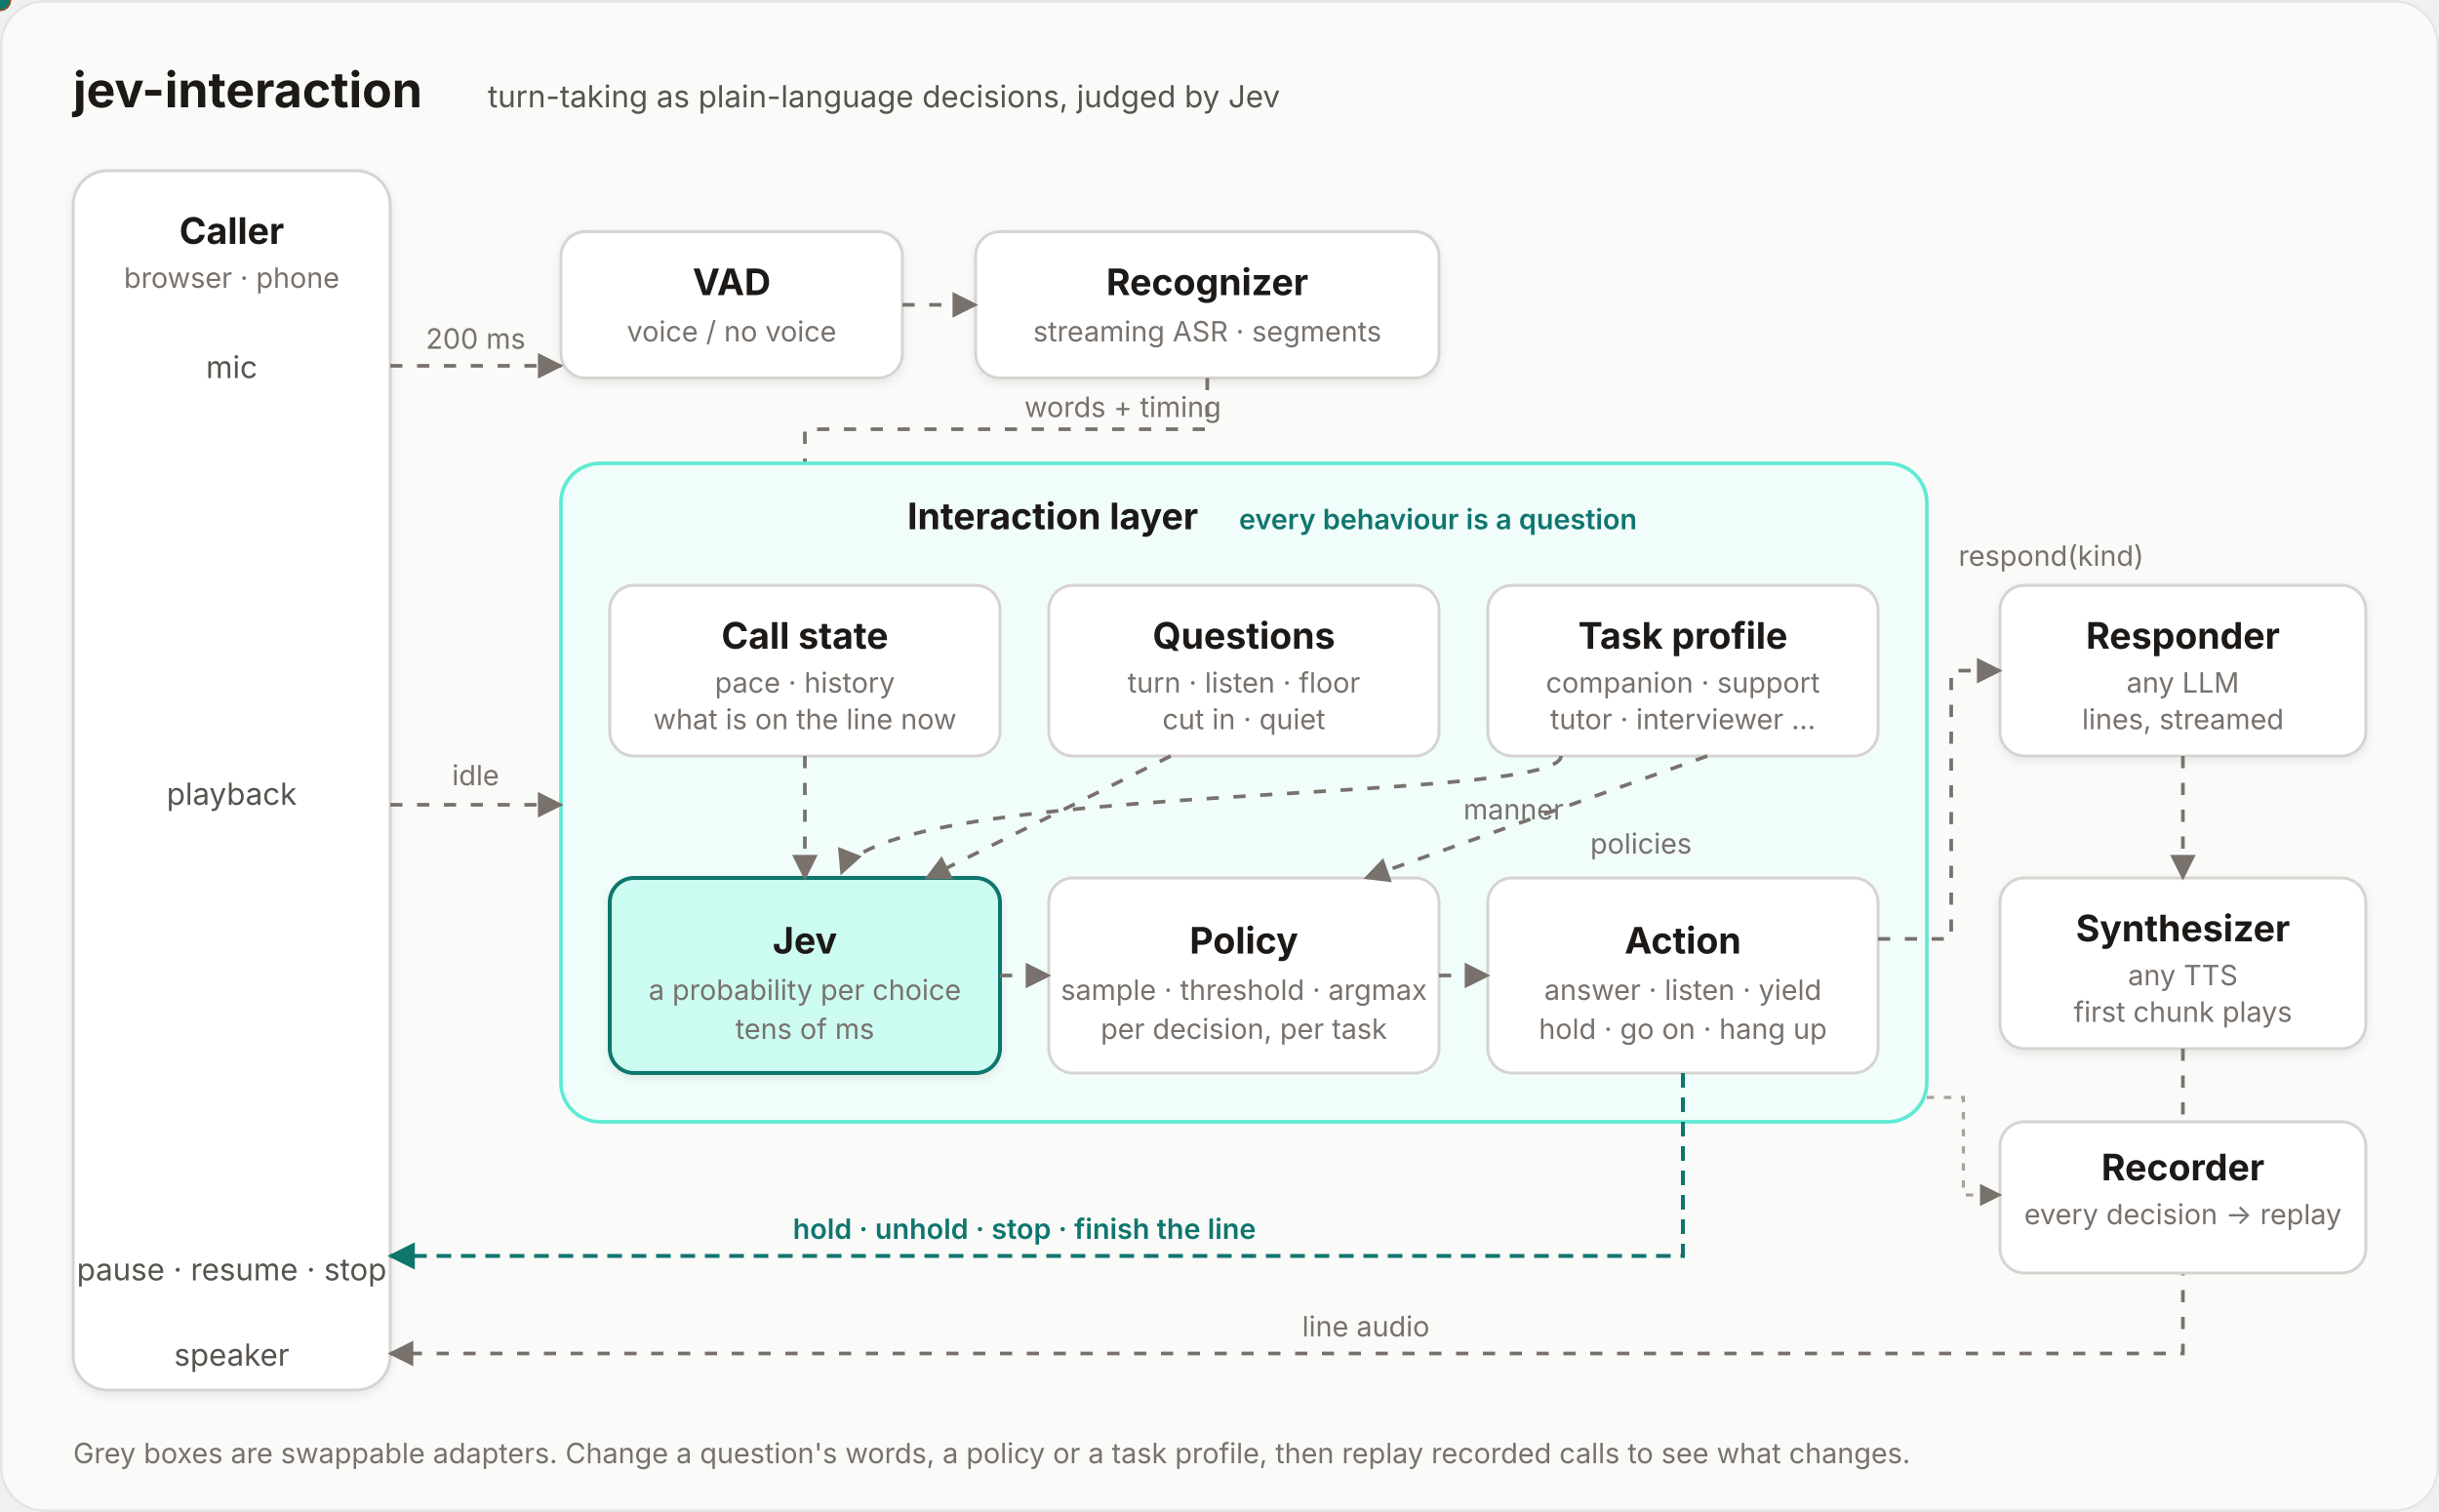
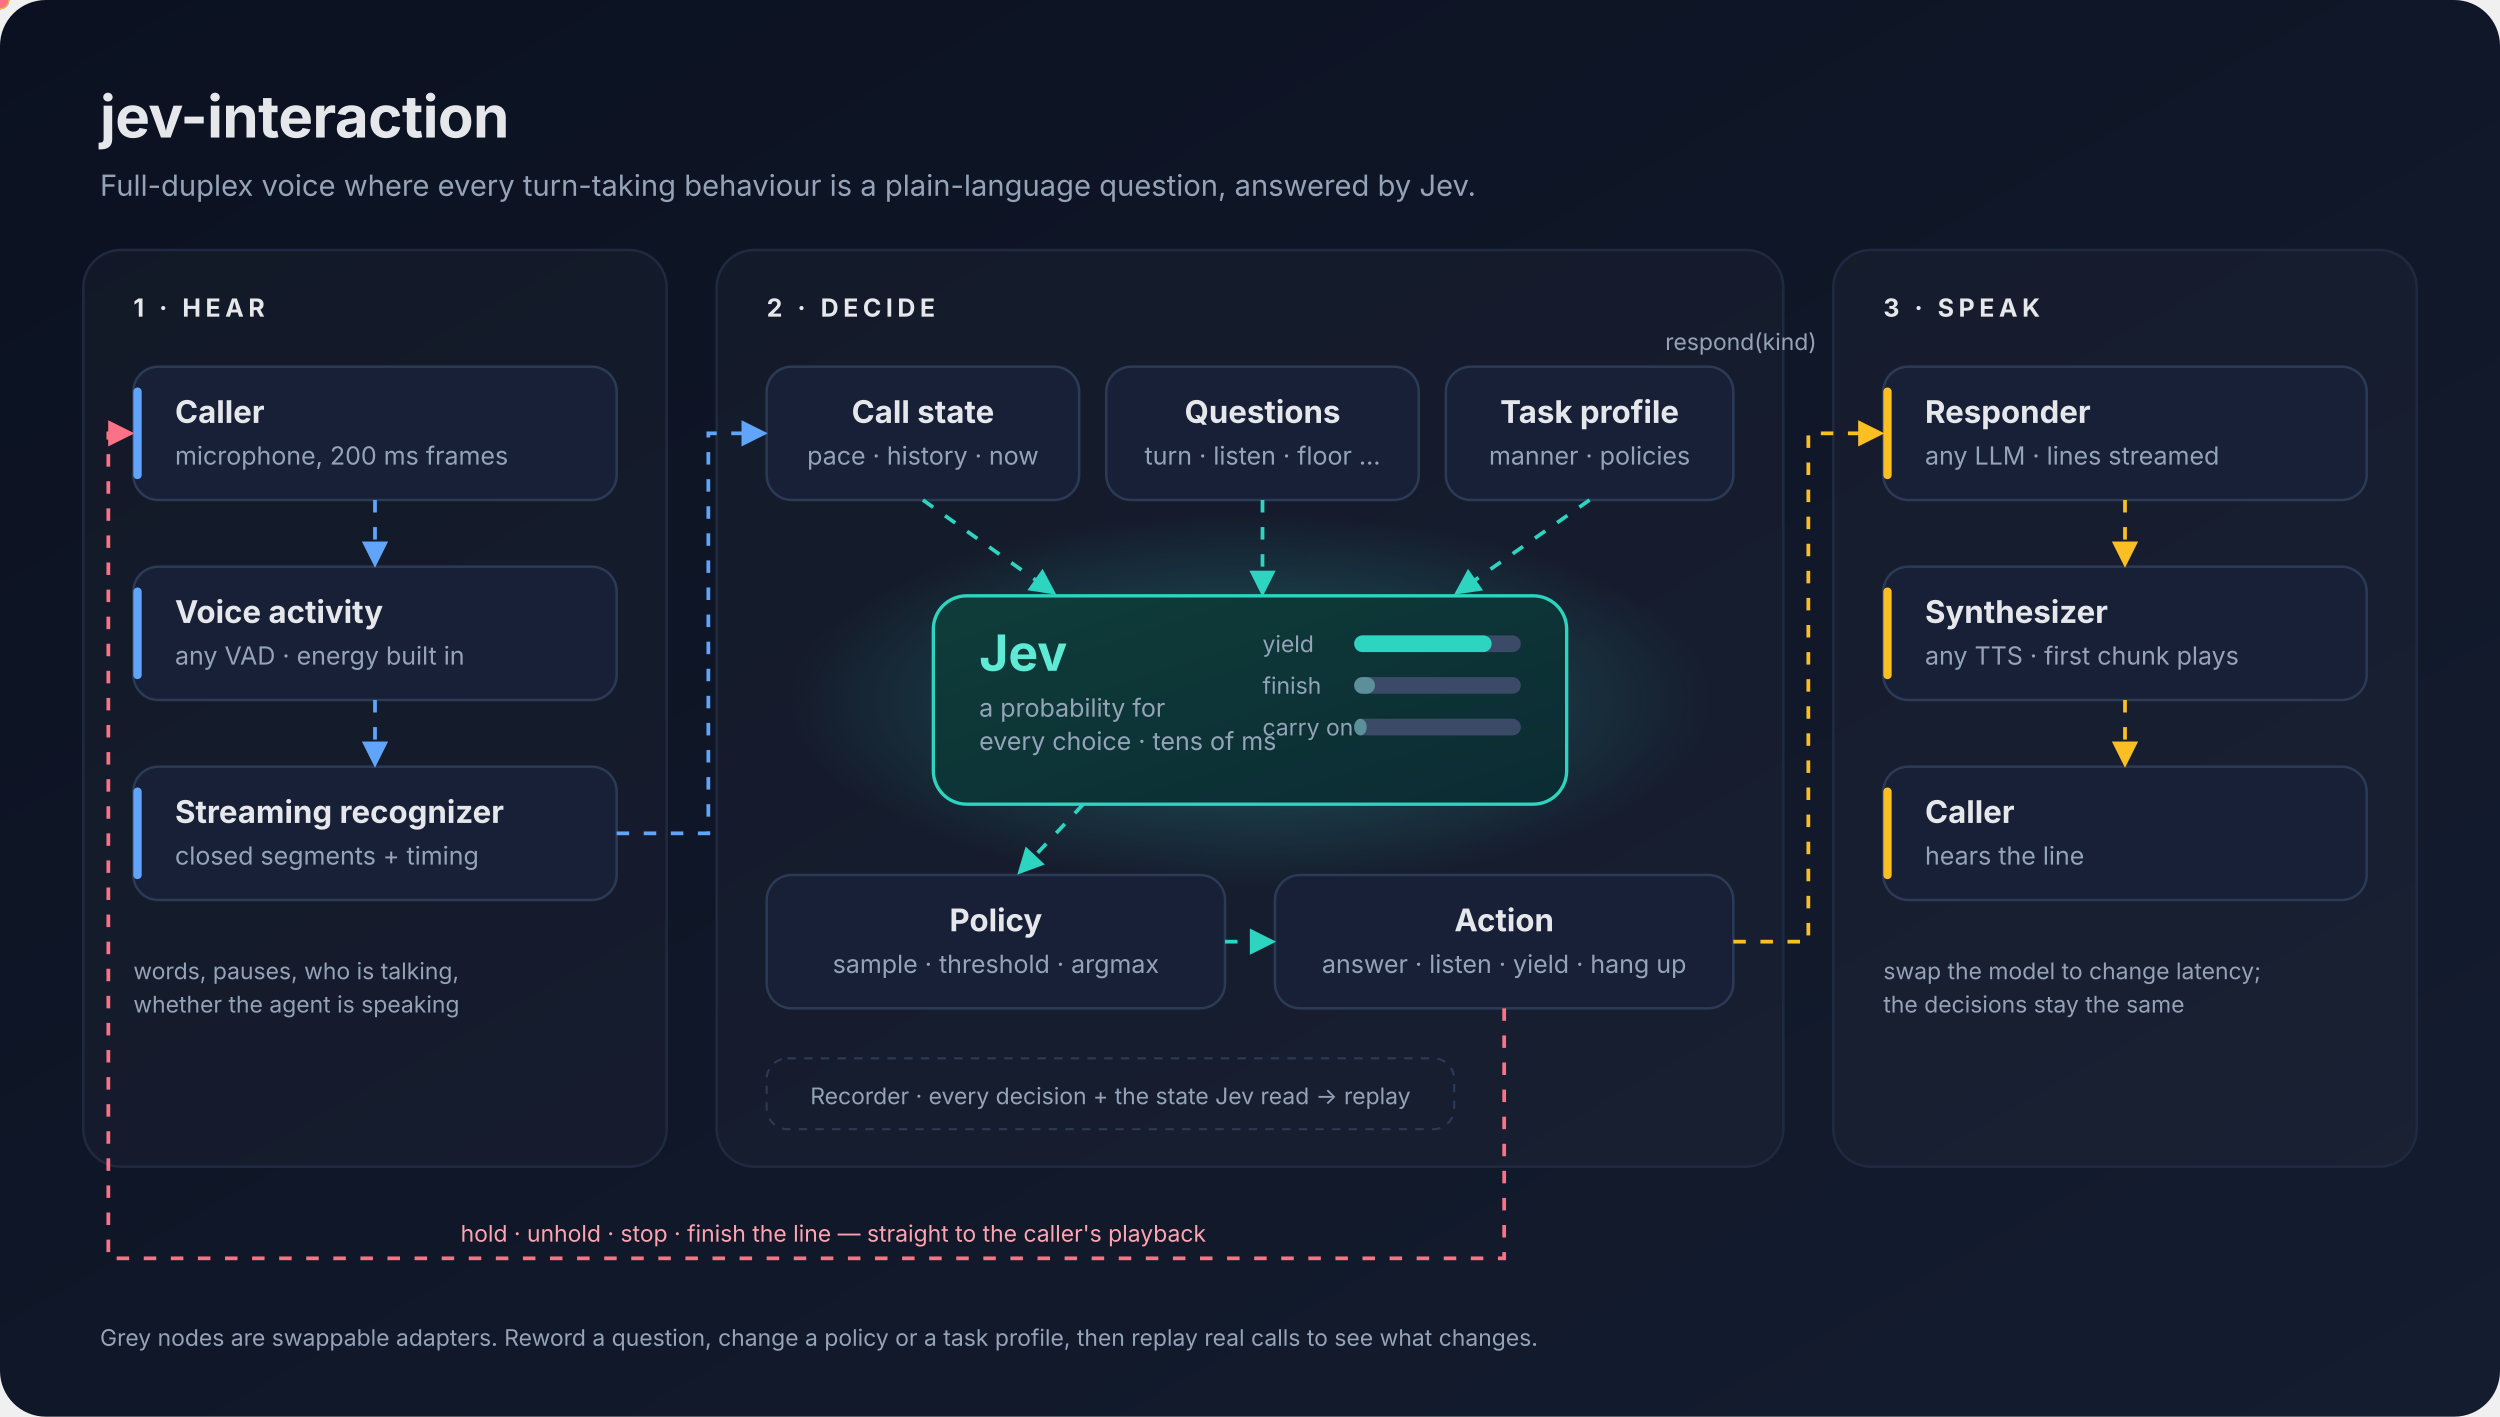
- <svg xmlns="http://www.w3.org/2000/svg" viewBox="0 0 1000 620" width="1000" height="620" role="img" aria-label="jev-interaction architecture: caller audio goes through VAD and a streaming recognizer into the interaction layer, where the call state and the decision questions are judged by Jev and a policy turns probabilities into actions; actions drive the responder and synthesizer, and control the caller's playback directly; every decision is recorded for replay.">
+ <svg xmlns="http://www.w3.org/2000/svg" viewBox="0 0 1200 680" width="1200" height="680" role="img" aria-label="jev-interaction in three stages. Hear: the caller's audio goes through voice activity detection and a streaming recognizer. Decide: the call state, the decision questions and the task profile go to Jev, which returns a probability for every choice; a policy turns them into an action. Speak: the action drives any language model and any speech synthesizer, and controls the caller's playback directly. Every decision is recorded for replay.">
  <defs>
-     <marker id="a" viewBox="0 0 10 10" refX="9" refY="5" markerWidth="7" markerHeight="7" orient="auto-start-reverse">
-       <path d="M0,0 L10,5 L0,10 z" fill="#78716c" />
+     <linearGradient id="bg" x1="0" y1="0" x2="1" y2="1">
+       <stop offset="0" stop-color="#0b1120" />
+       <stop offset="1" stop-color="#141d30" />
+     </linearGradient>
+     <linearGradient id="jevfill" x1="0" y1="0" x2="1" y2="1">
+       <stop offset="0" stop-color="#0f3d3a" />
+       <stop offset="1" stop-color="#0b2b33" />
+     </linearGradient>
+     <radialGradient id="halo" cx="0.5" cy="0.5" r="0.5">
+       <stop offset="0" stop-color="#2dd4bf" stop-opacity="0.35" />
+       <stop offset="1" stop-color="#2dd4bf" stop-opacity="0" />
+     </radialGradient>
+     <marker id="mb" viewBox="0 0 10 10" refX="8" refY="5" markerWidth="7" markerHeight="7" orient="auto">
+       <path d="M0,0 L10,5 L0,10 z" fill="#60a5fa" />
    </marker>
-     <marker id="t" viewBox="0 0 10 10" refX="9" refY="5" markerWidth="7" markerHeight="7" orient="auto-start-reverse">
-       <path d="M0,0 L10,5 L0,10 z" fill="#0f766e" />
+     <marker id="mt" viewBox="0 0 10 10" refX="8" refY="5" markerWidth="7" markerHeight="7" orient="auto">
+       <path d="M0,0 L10,5 L0,10 z" fill="#2dd4bf" />
    </marker>
-     <filter id="s" x="-10%" y="-10%" width="120%" height="130%">
-       <feDropShadow dx="0" dy="1.5" stdDeviation="2" flood-color="#1c1917" flood-opacity="0.08" />
-     </filter>
+     <marker id="ma" viewBox="0 0 10 10" refX="8" refY="5" markerWidth="7" markerHeight="7" orient="auto">
+       <path d="M0,0 L10,5 L0,10 z" fill="#fbbf24" />
+     </marker>
+     <marker id="mr" viewBox="0 0 10 10" refX="8" refY="5" markerWidth="7" markerHeight="7" orient="auto">
+       <path d="M0,0 L10,5 L0,10 z" fill="#fb7185" />
+     </marker>
+     <path id="p-hear" d="M180,240 V272 M180,336 V368 M296,400 H368 V208" />
+     <path id="p-in" d="M180,240 V400 H340 V320 H448" />
+     <path id="p-out" d="M600,386 V452 H832 H868 V208 H1020 V400" />
+     <path id="p-ctl" d="M722,484 V604 H52 V208 H62" />
  </defs>
  <style>
-     text { font-family: -apple-system, BlinkMacSystemFont, "Segoe UI", Inter, Helvetica, Arial, sans-serif; fill: #1c1917; }
-     .h { font-size: 15px; font-weight: 650; }
-     .b { font-size: 12.5px; fill: #57534e; }
-     .l { font-size: 11.5px; fill: #78716c; }
-     .lt { font-size: 11.5px; fill: #0f766e; font-weight: 600; }
-     .title { font-size: 20px; font-weight: 700; }
-     .box { fill: #ffffff; stroke: #d6d3d1; stroke-width: 1.2; }
-     .core { fill: #f0fdfa; stroke: #5eead4; stroke-width: 1.5; }
-     .jev { fill: #ccfbf1; stroke: #0f766e; stroke-width: 1.6; }
-     .line { stroke: #78716c; stroke-width: 1.5; fill: none; stroke-dasharray: 5 6; animation: flow 1.2s linear infinite; }
-     .ctl { stroke: #0f766e; stroke-width: 1.6; fill: none; stroke-dasharray: 6 4; animation: flow 1.2s linear infinite; }
-     @keyframes flow { to { stroke-dashoffset: -22; } }
-     .dot { fill: #0f766e; } .dot.w { fill: #c2410c; }
-     .jevpulse { animation: pulse 2.6s ease-in-out infinite; }
-     @keyframes pulse { 0%, 100% { stroke-opacity: .9; stroke-width: 1.6; } 50% { stroke-opacity: .35; stroke-width: 6; } }
-     @media (prefers-reduced-motion: reduce) { .line, .ctl, .jevpulse { animation: none; } .dots { display: none; } }
-     .rec { stroke: #a8a29e; stroke-width: 1.3; fill: none; stroke-dasharray: 3 4; }
+     text { font-family: -apple-system, BlinkMacSystemFont, "Segoe UI", Inter, Helvetica, Arial, sans-serif; fill: #e5e7eb; }
+     .title { font-size: 28px; font-weight: 750; letter-spacing: -0.01em; }
+     .tag { font-size: 14px; fill: #94a3b8; }
+     .stage { font-size: 12px; font-weight: 700; letter-spacing: 0.18em; }
+     .sub { font-size: 12px; fill: #94a3b8; }
+     .n { font-size: 15px; font-weight: 650; }
+     .d { font-size: 12px; fill: #94a3b8; }
+     .small { font-size: 11px; fill: #94a3b8; }
+     .panel { fill: #ffffff; fill-opacity: 0.025; stroke: #1f2a40; stroke-width: 1.2; }
+     .node { fill: #172036; stroke: #2b3a55; stroke-width: 1.2; }
+     .wire { fill: none; stroke-width: 1.8; stroke-dasharray: 6 7; animation: flow 1.1s linear infinite; }
+     .b { stroke: #60a5fa; } .t { stroke: #2dd4bf; } .a { stroke: #fbbf24; } .r { stroke: #fb7185; }
+     .bar { fill: #2dd4bf; } .bar.dim { fill: #3b4a66; }
+     .halo { animation: breathe 2.8s ease-in-out infinite; transform-origin: 600px 336px; }
+     @keyframes flow { to { stroke-dashoffset: -26; } }
+     @keyframes breathe { 0%, 100% { opacity: .35; transform: scale(.94); } 50% { opacity: 1; transform: scale(1.04); } }
+     @media (prefers-reduced-motion: reduce) { .wire, .halo { animation: none; } .packets { display: none; } }
  </style>
-   <rect x="0.5" y="0.5" width="999" height="619" rx="18" fill="#fafaf9" stroke="#e7e5e4" />
-   <text x="30" y="44" class="title">jev-interaction</text>
-   <text x="200" y="44" class="b">turn-taking as plain-language decisions, judged by Jev</text>
-   <rect x="30" y="70" width="130" height="500" rx="14" class="box" filter="url(#s)" />
-   <text x="95" y="100" class="h" text-anchor="middle">Caller</text>
-   <text x="95" y="118" class="l" text-anchor="middle">browser · phone</text>
-   <text x="95" y="155" class="b" text-anchor="middle">mic</text>
-   <text x="95" y="330" class="b" text-anchor="middle">playback</text>
-   <text x="95" y="525" class="b" text-anchor="middle">pause · resume · stop</text>
-   <text x="95" y="560" class="b" text-anchor="middle">speaker</text>
-   <rect x="230" y="95" width="140" height="60" rx="10" class="box" filter="url(#s)" />
-   <text x="300" y="121" class="h" text-anchor="middle">VAD</text>
-   <text x="300" y="140" class="l" text-anchor="middle">voice / no voice</text>
-   <rect x="400" y="95" width="190" height="60" rx="10" class="box" filter="url(#s)" />
-   <text x="495" y="121" class="h" text-anchor="middle">Recognizer</text>
-   <text x="495" y="140" class="l" text-anchor="middle">streaming ASR · segments</text>
-   <path d="M160,150 H230" class="line" marker-end="url(#a)" />
-   <text x="195" y="143" class="l" text-anchor="middle">200 ms</text>
-   <path d="M370,125 H400" class="line" marker-end="url(#a)" />
-   <path d="M495,155 V176 H330 V240" class="line" marker-end="url(#a)" />
-   <text x="420" y="171" class="l">words + timing</text>
-   <rect x="230" y="190" width="560" height="270" rx="16" class="core" />
-   <text x="372" y="217" class="h">Interaction layer</text>
-   <text x="508" y="217" class="lt">every behaviour is a question</text>
-   <rect x="250" y="240" width="160" height="70" rx="10" class="box" />
-   <text x="330" y="266" class="h" text-anchor="middle">Call state</text>
-   <text x="330" y="284" class="l" text-anchor="middle">pace · history</text>
-   <text x="330" y="299" class="l" text-anchor="middle">what is on the line now</text>
-   <rect x="430" y="240" width="160" height="70" rx="10" class="box" />
-   <text x="510" y="266" class="h" text-anchor="middle">Questions</text>
-   <text x="510" y="284" class="l" text-anchor="middle">turn · listen · floor</text>
-   <text x="510" y="299" class="l" text-anchor="middle">cut in · quiet</text>
-   <rect x="610" y="240" width="160" height="70" rx="10" class="box" />
-   <text x="690" y="266" class="h" text-anchor="middle">Task profile</text>
-   <text x="690" y="284" class="l" text-anchor="middle">companion · support</text>
-   <text x="690" y="299" class="l" text-anchor="middle">tutor · interviewer …</text>
-   <rect x="250" y="360" width="160" height="80" rx="10" fill="none" stroke="#2dd4bf" class="jevpulse" />
-   <rect x="250" y="360" width="160" height="80" rx="10" class="jev" filter="url(#s)" />
-   <text x="330" y="391" class="h" text-anchor="middle" fill="#0f766e">Jev</text>
-   <text x="330" y="410" class="l" text-anchor="middle">a probability per choice</text>
-   <text x="330" y="426" class="l" text-anchor="middle">tens of ms</text>
-   <rect x="430" y="360" width="160" height="80" rx="10" class="box" />
-   <text x="510" y="391" class="h" text-anchor="middle">Policy</text>
-   <text x="510" y="410" class="l" text-anchor="middle">sample · threshold · argmax</text>
-   <text x="510" y="426" class="l" text-anchor="middle">per decision, per task</text>
-   <rect x="610" y="360" width="160" height="80" rx="10" class="box" />
-   <text x="690" y="391" class="h" text-anchor="middle">Action</text>
-   <text x="690" y="410" class="l" text-anchor="middle">answer · listen · yield</text>
-   <text x="690" y="426" class="l" text-anchor="middle">hold · go on · hang up</text>
-   <path d="M330,310 V360" class="line" marker-end="url(#a)" />
-   <path d="M480,310 L380,360" class="line" marker-end="url(#a)" />
-   <path d="M640,310 C640,330 360,320 345,358" class="line" marker-end="url(#a)" />
-   <text x="600" y="336" class="l">manner</text>
-   <path d="M700,310 L560,360" class="line" marker-end="url(#a)" />
-   <text x="652" y="350" class="l">policies</text>
-   <path d="M410,400 H430" class="line" marker-end="url(#a)" />
-   <path d="M590,400 H610" class="line" marker-end="url(#a)" />
-   <rect x="820" y="240" width="150" height="70" rx="10" class="box" filter="url(#s)" />
-   <text x="895" y="266" class="h" text-anchor="middle">Responder</text>
-   <text x="895" y="284" class="l" text-anchor="middle">any LLM</text>
-   <text x="895" y="299" class="l" text-anchor="middle">lines, streamed</text>
-   <rect x="820" y="360" width="150" height="70" rx="10" class="box" filter="url(#s)" />
-   <text x="895" y="386" class="h" text-anchor="middle">Synthesizer</text>
-   <text x="895" y="404" class="l" text-anchor="middle">any TTS</text>
-   <text x="895" y="419" class="l" text-anchor="middle">first chunk plays</text>
-   <path d="M770,385 H800 V275 H820" class="line" marker-end="url(#a)" />
-   <text x="803" y="232" class="l">respond(kind)</text>
-   <path d="M895,310 V360" class="line" marker-end="url(#a)" />
-   <path d="M895,430 V555 H160" class="line" marker-end="url(#a)" />
-   <text x="560" y="548" class="l" text-anchor="middle">line audio</text>
-   <path d="M690,440 V515 H160" class="ctl" marker-end="url(#t)" />
-   <text x="420" y="508" class="lt" text-anchor="middle">hold · unhold · stop · finish the line</text>
-   <path d="M160,330 H230" class="line" marker-end="url(#a)" />
-   <text x="195" y="322" class="l" text-anchor="middle">idle</text>
-   <rect x="820" y="460" width="150" height="62" rx="10" class="box" />
-   <text x="895" y="484" class="h" text-anchor="middle">Recorder</text>
-   <text x="895" y="502" class="l" text-anchor="middle">every decision → replay</text>
-   <path d="M790,450 H805 V490 H820" class="rec" marker-end="url(#a)" />
-   <path id="p-mic" d="M160,150 H230" fill="none" />
-   <path id="p-asr" d="M300,125 H495 V176 H330 V240" fill="none" />
-   <path id="p-decide" d="M330,310 V400 H690" fill="none" />
-   <path id="p-out" d="M690,400 H800 V275 H895 V555 H160" fill="none" />
-   <path id="p-ctl" d="M690,440 V515 H160" fill="none" />
-   <g class="dots">
-     <circle r="4.5" class="dot">
-       <animateMotion dur="1.4s" repeatCount="indefinite">
-         <mpath href="#p-mic" />
-       </animateMotion>
+   <rect width="1200" height="680" rx="22" fill="url(#bg)" />
+   <text x="48" y="66" class="title">jev-interaction</text>
+   <text x="48" y="94" class="tag">Full-duplex voice where every turn-taking behaviour is a plain-language question, answered by Jev.</text>
+   <rect x="40" y="120" width="280" height="440" rx="18" class="panel" />
+   <rect x="344" y="120" width="512" height="440" rx="18" class="panel" />
+   <rect x="880" y="120" width="280" height="440" rx="18" class="panel" />
+   <text x="64" y="152" class="stage" fill="#60a5fa">1 · HEAR</text>
+   <text x="368" y="152" class="stage" fill="#2dd4bf">2 · DECIDE</text>
+   <text x="904" y="152" class="stage" fill="#fbbf24">3 · SPEAK</text>
+   <rect x="64" y="176" width="232" height="64" rx="12" class="node" />
+   <rect x="64" y="186" width="4" height="44" rx="2" fill="#60a5fa" />
+   <text x="84" y="203" class="n">Caller</text>
+   <text x="84" y="223" class="d">microphone, 200 ms frames</text>
+   <rect x="64" y="272" width="232" height="64" rx="12" class="node" />
+   <rect x="64" y="282" width="4" height="44" rx="2" fill="#60a5fa" />
+   <text x="84" y="299" class="n">Voice activity</text>
+   <text x="84" y="319" class="d">any VAD · energy built in</text>
+   <rect x="64" y="368" width="232" height="64" rx="12" class="node" />
+   <rect x="64" y="378" width="4" height="44" rx="2" fill="#60a5fa" />
+   <text x="84" y="395" class="n">Streaming recognizer</text>
+   <text x="84" y="415" class="d">closed segments + timing</text>
+   <path d="M180,240 V270" class="wire b" marker-end="url(#mb)" />
+   <path d="M180,336 V366" class="wire b" marker-end="url(#mb)" />
+   <text x="64" y="470" class="small">words, pauses, who is talking,</text>
+   <text x="64" y="486" class="small">whether the agent is speaking</text>
+   <rect x="368" y="176" width="150" height="64" rx="12" class="node" />
+   <text x="443" y="203" class="n" text-anchor="middle">Call state</text>
+   <text x="443" y="223" class="d" text-anchor="middle">pace · history · now</text>
+   <rect x="531" y="176" width="150" height="64" rx="12" class="node" />
+   <text x="606" y="203" class="n" text-anchor="middle">Questions</text>
+   <text x="606" y="223" class="d" text-anchor="middle">turn · listen · floor …</text>
+   <rect x="694" y="176" width="138" height="64" rx="12" class="node" />
+   <text x="763" y="203" class="n" text-anchor="middle">Task profile</text>
+   <text x="763" y="223" class="d" text-anchor="middle">manner · policies</text>
+   <path d="M296,400 H340 V208 H366" class="wire b" marker-end="url(#mb)" />
+   <ellipse cx="600" cy="336" rx="220" ry="90" fill="url(#halo)" class="halo" />
+   <rect x="448" y="286" width="304" height="100" rx="16" fill="url(#jevfill)" stroke="#2dd4bf" stroke-width="1.6" />
+   <text x="470" y="322" style="font-size: 24px; font-weight: 750; fill: #5eead4">Jev</text>
+   <text x="470" y="344" class="d">a probability for</text>
+   <text x="470" y="360" class="d">every choice · tens of ms</text>
+   <text x="606" y="313" class="small">yield</text>
+   <rect x="650" y="305" width="80" height="8" rx="4" class="bar dim" />
+   <rect x="650" y="305" width="66" height="8" rx="4" class="bar">
+     <animate attributeName="width" values="66;20;56;66" dur="7s" repeatCount="indefinite" />
+   </rect>
+   <text x="606" y="333" class="small">finish</text>
+   <rect x="650" y="325" width="80" height="8" rx="4" class="bar dim" />
+   <rect x="650" y="325" width="10" height="8" rx="4" class="bar" style="fill:#5b8f9a">
+     <animate attributeName="width" values="10;48;16;10" dur="7s" repeatCount="indefinite" />
+   </rect>
+   <text x="606" y="353" class="small">carry on</text>
+   <rect x="650" y="345" width="80" height="8" rx="4" class="bar dim" />
+   <rect x="650" y="345" width="6" height="8" rx="4" class="bar" style="fill:#5b8f9a">
+     <animate attributeName="width" values="6;14;12;6" dur="7s" repeatCount="indefinite" />
+   </rect>
+   <path d="M443,240 L505,284" class="wire t" marker-end="url(#mt)" />
+   <path d="M606,240 V284" class="wire t" marker-end="url(#mt)" />
+   <path d="M763,240 L700,284" class="wire t" marker-end="url(#mt)" />
+   <rect x="368" y="420" width="220" height="64" rx="12" class="node" />
+   <text x="478" y="447" class="n" text-anchor="middle">Policy</text>
+   <text x="478" y="467" class="d" text-anchor="middle">sample · threshold · argmax</text>
+   <rect x="612" y="420" width="220" height="64" rx="12" class="node" />
+   <text x="722" y="447" class="n" text-anchor="middle">Action</text>
+   <text x="722" y="467" class="d" text-anchor="middle">answer · listen · yield · hang up</text>
+   <path d="M520,386 L490,418" class="wire t" marker-end="url(#mt)" />
+   <path d="M588,452 H610" class="wire t" marker-end="url(#mt)" />
+   <rect x="368" y="508" width="330" height="34" rx="10" fill="none" stroke="#2b3a55" stroke-dasharray="4 4" />
+   <text x="533" y="530" class="small" text-anchor="middle">Recorder · every decision + the state Jev read → replay</text>
+   <rect x="904" y="176" width="232" height="64" rx="12" class="node" />
+   <rect x="904" y="186" width="4" height="44" rx="2" fill="#fbbf24" />
+   <text x="924" y="203" class="n">Responder</text>
+   <text x="924" y="223" class="d">any LLM · lines streamed</text>
+   <rect x="904" y="272" width="232" height="64" rx="12" class="node" />
+   <rect x="904" y="282" width="4" height="44" rx="2" fill="#fbbf24" />
+   <text x="924" y="299" class="n">Synthesizer</text>
+   <text x="924" y="319" class="d">any TTS · first chunk plays</text>
+   <rect x="904" y="368" width="232" height="64" rx="12" class="node" />
+   <rect x="904" y="378" width="4" height="44" rx="2" fill="#fbbf24" />
+   <text x="924" y="395" class="n">Caller</text>
+   <text x="924" y="415" class="d">hears the line</text>
+   <path d="M832,452 H868 V208 H902" class="wire a" marker-end="url(#ma)" />
+   <text x="872" y="168" class="small" text-anchor="end">respond(kind)</text>
+   <path d="M1020,240 V270" class="wire a" marker-end="url(#ma)" />
+   <path d="M1020,336 V366" class="wire a" marker-end="url(#ma)" />
+   <text x="904" y="470" class="small">swap the model to change latency;</text>
+   <text x="904" y="486" class="small">the decisions stay the same</text>
+   <path d="M722,484 V604 H52 V208 H62" class="wire r" marker-end="url(#mr)" />
+   <text x="400" y="596" class="small" style="fill:#fda4af" text-anchor="middle">hold · unhold · stop · finish the line  —  straight to the caller's playback</text>
+   <g class="packets">
+     <circle r="4.5" fill="#60a5fa">
+       <animateMotion dur="2.6s" repeatCount="indefinite" path="M180,240 V400 H340 V320 H448" />
    </circle>
-     <circle r="4.5" class="dot">
-       <animateMotion dur="2.2s" begin="0.4s" repeatCount="indefinite">
-         <mpath href="#p-asr" />
-       </animateMotion>
+     <circle r="4.5" fill="#2dd4bf">
+       <animateMotion dur="1.6s" begin="0.8s" repeatCount="indefinite" path="M600,386 L520,386 L490,420 L588,452 H612" />
    </circle>
-     <circle r="4.5" class="dot">
-       <animateMotion dur="1.8s" begin="0.9s" repeatCount="indefinite">
-         <mpath href="#p-decide" />
-       </animateMotion>
+     <circle r="4.5" fill="#fbbf24">
+       <animateMotion dur="3s" begin="1.4s" repeatCount="indefinite" path="M832,452 H868 V208 H1020 V400" />
    </circle>
-     <circle r="4.5" class="dot w">
-       <animateMotion dur="3.6s" begin="1.2s" repeatCount="indefinite">
-         <mpath href="#p-out" />
-       </animateMotion>
-     </circle>
-     <circle r="4" class="dot">
-       <animateMotion dur="2.6s" begin="2s" repeatCount="indefinite">
-         <mpath href="#p-ctl" />
-       </animateMotion>
+     <circle r="4" fill="#fb7185">
+       <animateMotion dur="4s" begin="2s" repeatCount="indefinite" path="M722,484 V604 H52 V208" />
    </circle>
  </g>
-   <text x="30" y="600" class="l">Grey boxes are swappable adapters. Change a question's words, a policy or a task profile, then replay recorded calls to see what changes.</text>
+   <text x="48" y="646" class="small">Grey nodes are swappable adapters. Reword a question, change a policy or a task profile, then replay real calls to see what changes.</text>
</svg>
